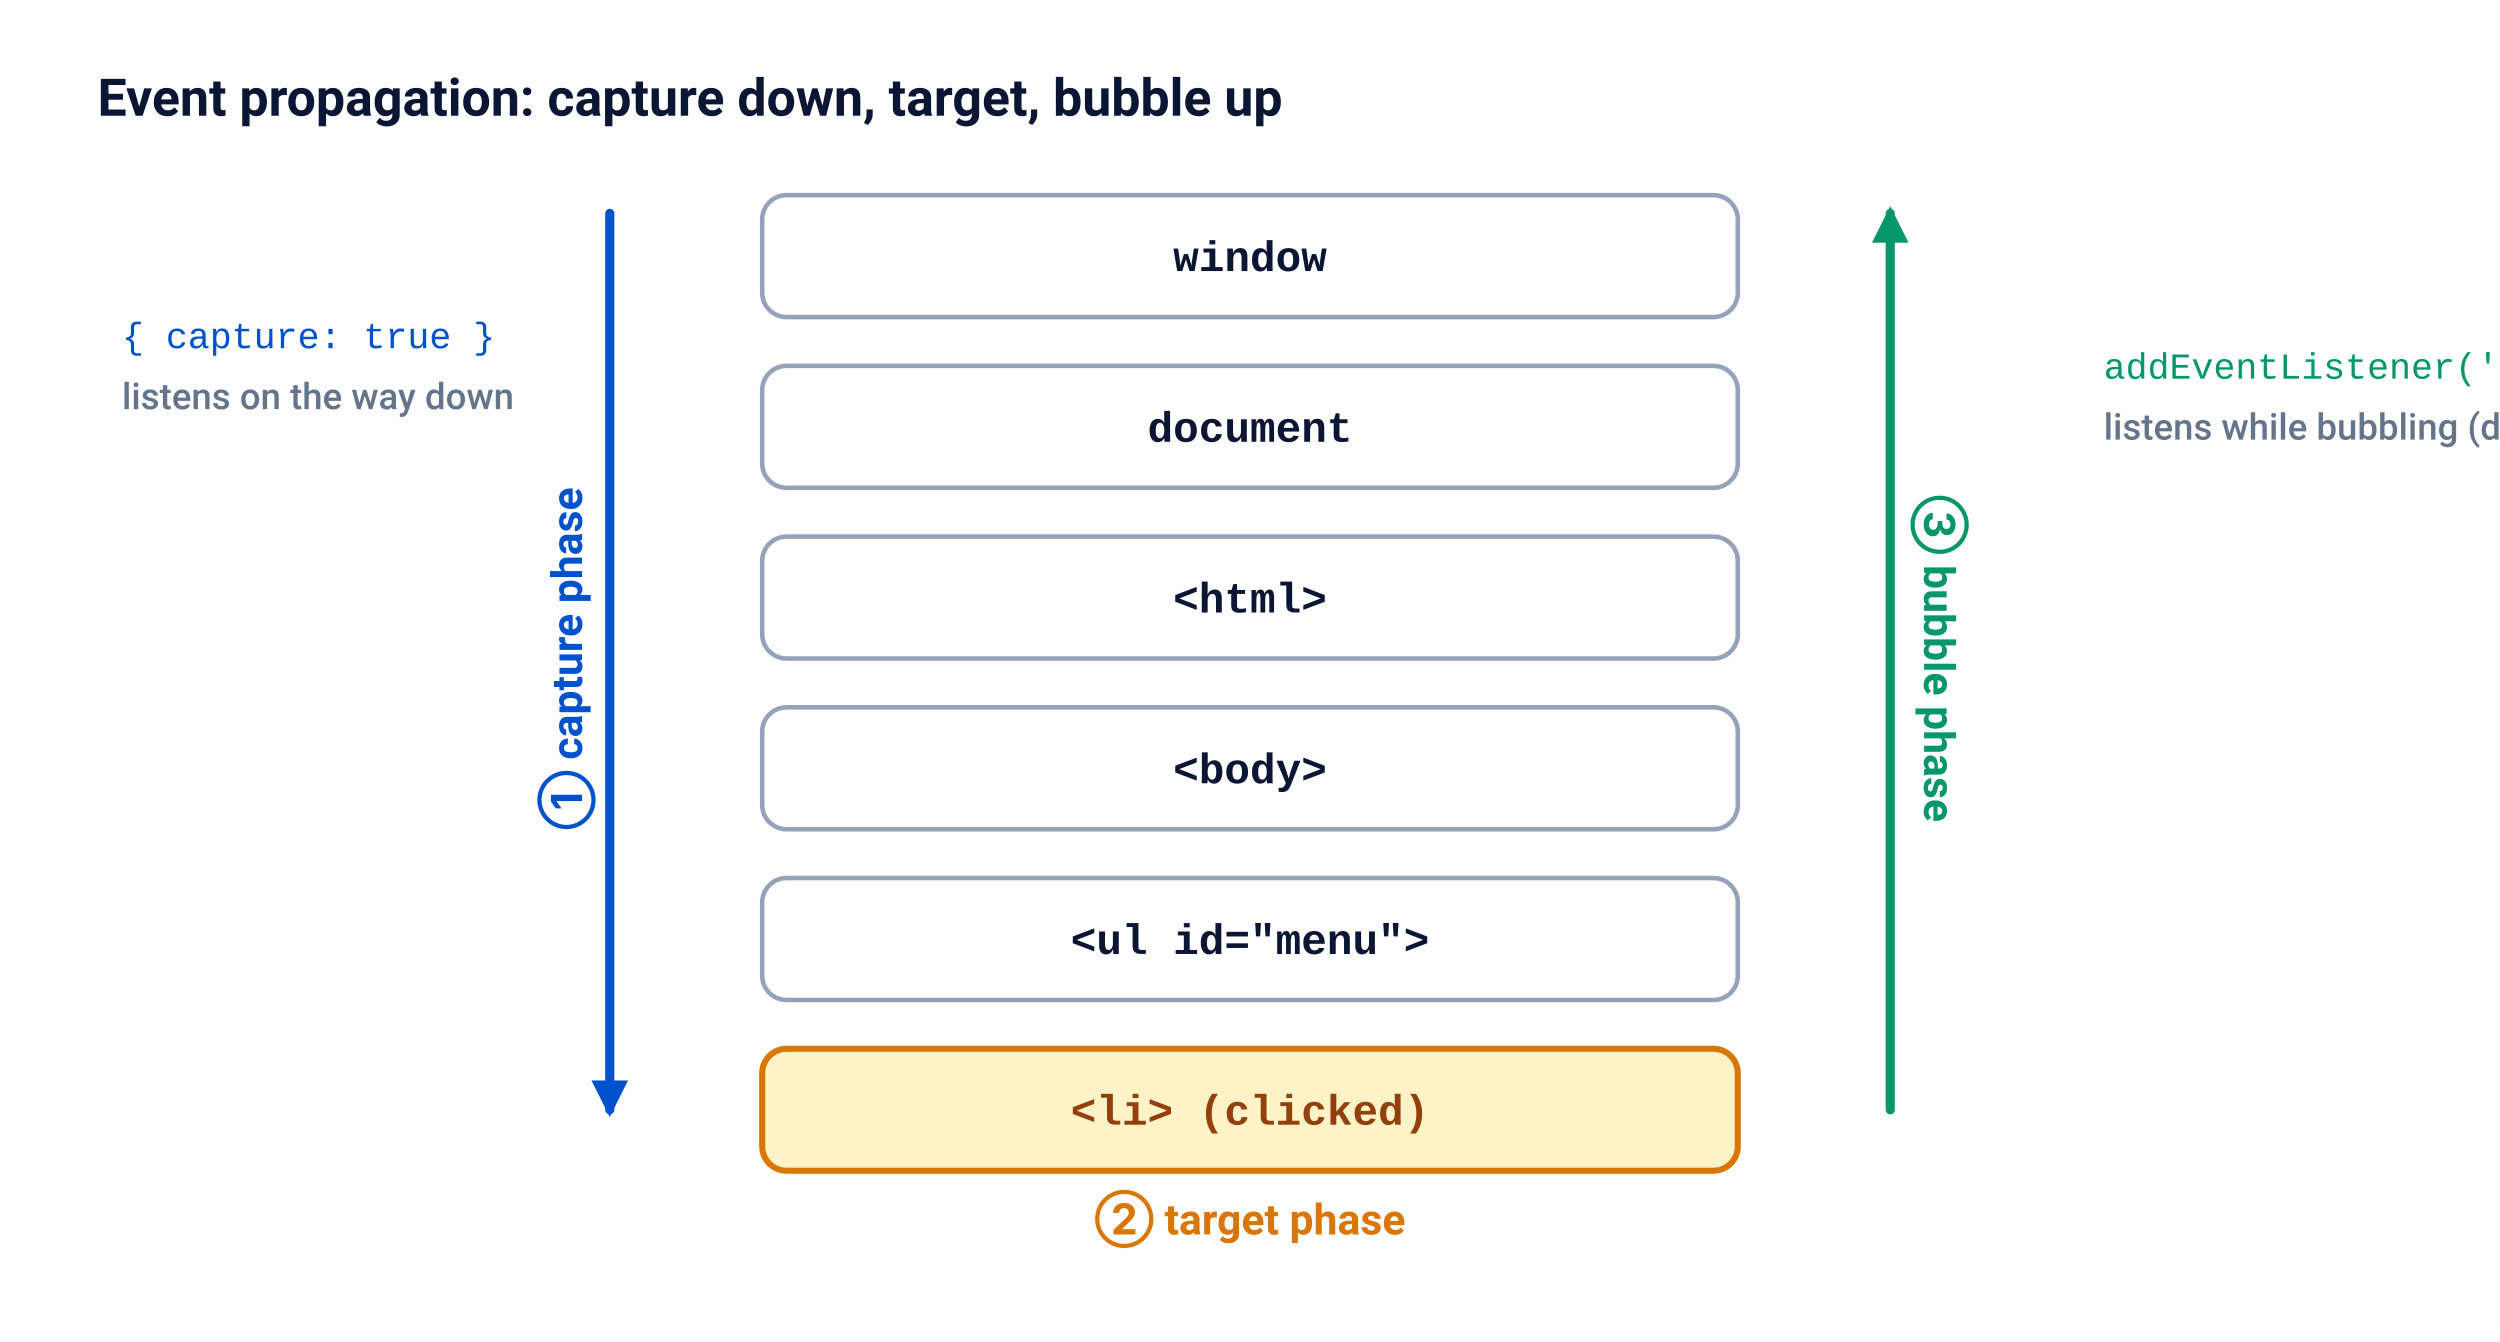
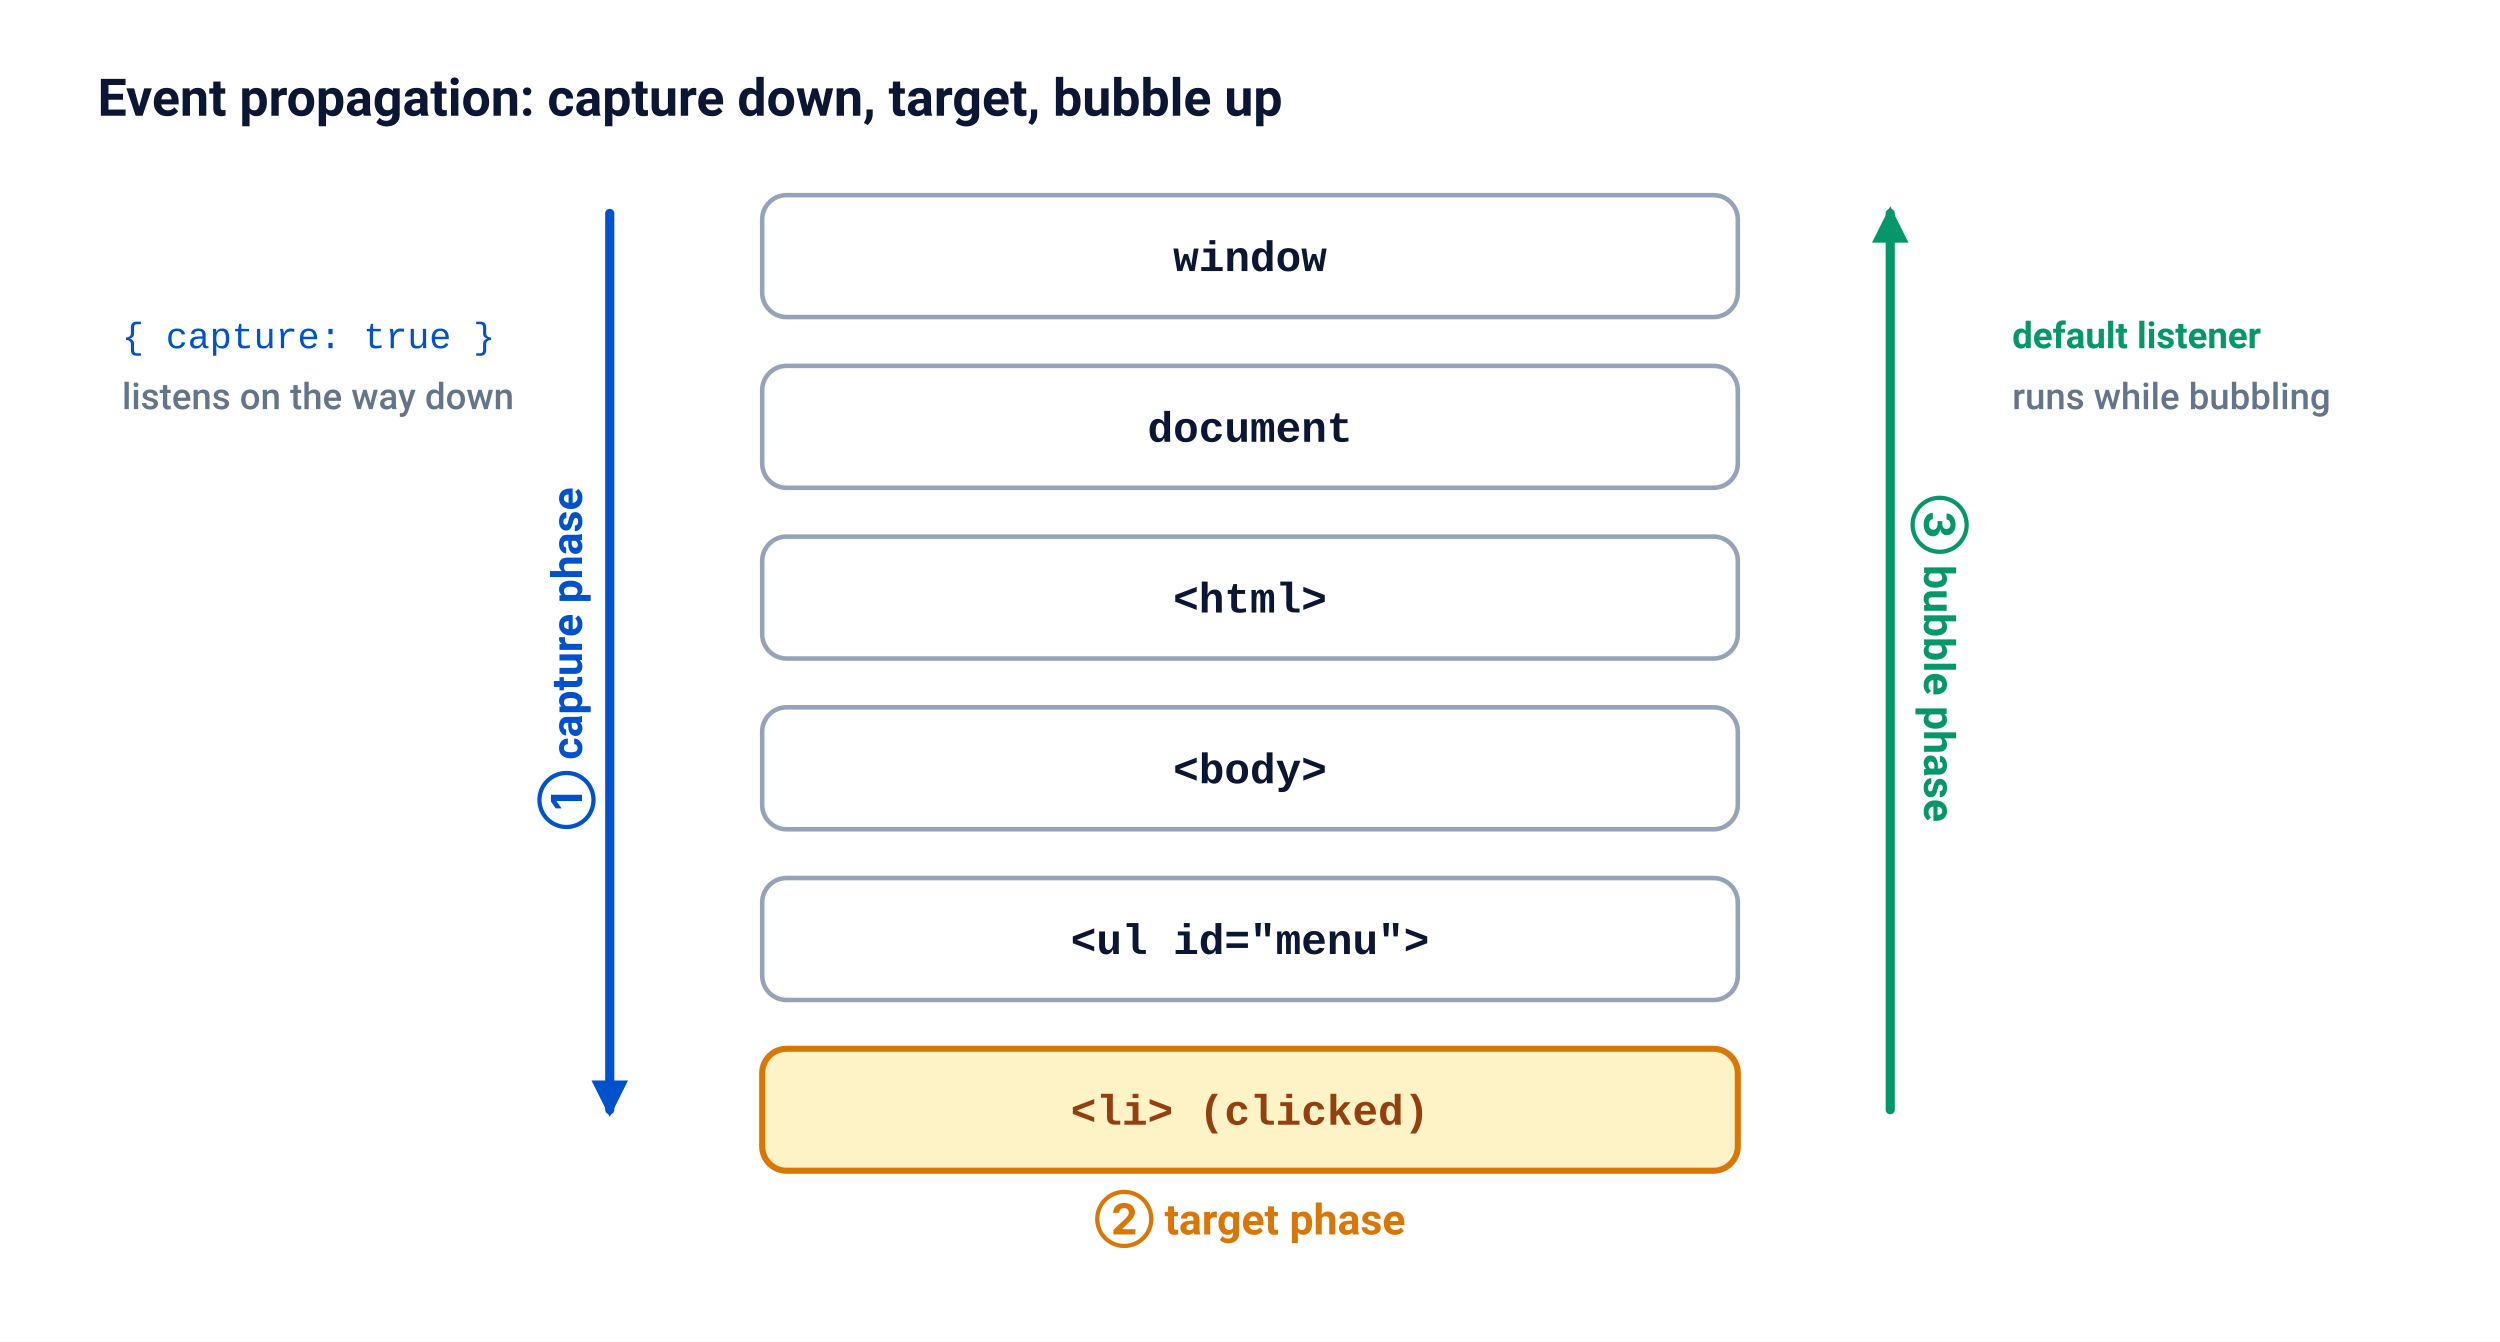
<svg xmlns="http://www.w3.org/2000/svg" width="820" height="440" viewBox="0 0 820 440" role="img" aria-label="A click event travelling down through capture, reaching the target and bubbling back up" font-family="ui-sans-serif, system-ui, -apple-system, 'Segoe UI', Roboto, Helvetica, Arial, sans-serif">
  <defs>
    <marker id="arrow-plain" viewBox="0 0 10 10" refX="8" refY="5" markerUnits="userSpaceOnUse" markerWidth="12" markerHeight="12" orient="auto-start-reverse">
      <path d="M0 0L10 5L0 10z" fill="#64748B" />
    </marker>
    <marker id="arrow-muted" viewBox="0 0 10 10" refX="8" refY="5" markerUnits="userSpaceOnUse" markerWidth="12" markerHeight="12" orient="auto-start-reverse">
      <path d="M0 0L10 5L0 10z" fill="#94A3B8" />
    </marker>
    <marker id="arrow-brand" viewBox="0 0 10 10" refX="8" refY="5" markerUnits="userSpaceOnUse" markerWidth="12" markerHeight="12" orient="auto-start-reverse">
      <path d="M0 0L10 5L0 10z" fill="#0052CC" />
    </marker>
    <marker id="arrow-active" viewBox="0 0 10 10" refX="8" refY="5" markerUnits="userSpaceOnUse" markerWidth="12" markerHeight="12" orient="auto-start-reverse">
      <path d="M0 0L10 5L0 10z" fill="#D97706" />
    </marker>
    <marker id="arrow-good" viewBox="0 0 10 10" refX="8" refY="5" markerUnits="userSpaceOnUse" markerWidth="12" markerHeight="12" orient="auto-start-reverse">
      <path d="M0 0L10 5L0 10z" fill="#059669" />
    </marker>
    <marker id="arrow-bad" viewBox="0 0 10 10" refX="8" refY="5" markerUnits="userSpaceOnUse" markerWidth="12" markerHeight="12" orient="auto-start-reverse">
      <path d="M0 0L10 5L0 10z" fill="#E11D48" />
    </marker>
    <marker id="arrow-special" viewBox="0 0 10 10" refX="8" refY="5" markerUnits="userSpaceOnUse" markerWidth="12" markerHeight="12" orient="auto-start-reverse">
      <path d="M0 0L10 5L0 10z" fill="#7C3AED" />
    </marker>
    <marker id="arrow-ink" viewBox="0 0 10 10" refX="8" refY="5" markerUnits="userSpaceOnUse" markerWidth="12" markerHeight="12" orient="auto-start-reverse">
      <path d="M0 0L10 5L0 10z" fill="#0A1633" />
    </marker>
  </defs>
  <rect width="820" height="440" fill="#FFFFFF" />
  <text x="32" y="32" dy="0.35em" font-size="17" font-weight="700" fill="#0A1633" text-anchor="start">Event propagation: capture down, target, bubble up</text>
  <rect x="250" y="64" width="320" height="40" rx="8" fill="#FFFFFF" stroke="#94A3B8" stroke-width="1.5" />
  <text x="410" y="84" dy="0.35em" font-size="14" font-weight="600" fill="#0A1633" text-anchor="middle" font-family="ui-monospace, SFMono-Regular, Menlo, Consolas, 'Liberation Mono', monospace">window</text>
  <rect x="250" y="120" width="320" height="40" rx="8" fill="#FFFFFF" stroke="#94A3B8" stroke-width="1.5" />
  <text x="410" y="140" dy="0.35em" font-size="14" font-weight="600" fill="#0A1633" text-anchor="middle" font-family="ui-monospace, SFMono-Regular, Menlo, Consolas, 'Liberation Mono', monospace">document</text>
  <rect x="250" y="176" width="320" height="40" rx="8" fill="#FFFFFF" stroke="#94A3B8" stroke-width="1.5" />
  <text x="410" y="196" dy="0.35em" font-size="14" font-weight="600" fill="#0A1633" text-anchor="middle" font-family="ui-monospace, SFMono-Regular, Menlo, Consolas, 'Liberation Mono', monospace">&lt;html&gt;</text>
  <rect x="250" y="232" width="320" height="40" rx="8" fill="#FFFFFF" stroke="#94A3B8" stroke-width="1.5" />
  <text x="410" y="252" dy="0.35em" font-size="14" font-weight="600" fill="#0A1633" text-anchor="middle" font-family="ui-monospace, SFMono-Regular, Menlo, Consolas, 'Liberation Mono', monospace">&lt;body&gt;</text>
  <rect x="250" y="288" width="320" height="40" rx="8" fill="#FFFFFF" stroke="#94A3B8" stroke-width="1.5" />
  <text x="410" y="308" dy="0.35em" font-size="14" font-weight="600" fill="#0A1633" text-anchor="middle" font-family="ui-monospace, SFMono-Regular, Menlo, Consolas, 'Liberation Mono', monospace">&lt;ul id="menu"&gt;</text>
  <rect x="250" y="344" width="320" height="40" rx="8" fill="#FEF3C7" stroke="#D97706" stroke-width="2" />
  <text x="410" y="364" dy="0.35em" font-size="14" font-weight="600" fill="#92400E" text-anchor="middle" font-family="ui-monospace, SFMono-Regular, Menlo, Consolas, 'Liberation Mono', monospace">&lt;li&gt; (clicked)</text>
  <line x1="200" y1="70" x2="200" y2="364" stroke="#0052CC" stroke-width="3" stroke-linecap="round" marker-end="url(#arrow-brand)" />
  <text x="186" y="216" dy="0.35em" font-size="14" font-weight="700" fill="#0052CC" text-anchor="middle" transform="rotate(-90 186 216)">① capture phase</text>
  <line x1="620" y1="364" x2="620" y2="70" stroke="#059669" stroke-width="3" stroke-linecap="round" marker-end="url(#arrow-good)" />
  <text x="636" y="216" dy="0.35em" font-size="14" font-weight="700" fill="#059669" text-anchor="middle" transform="rotate(90 636 216)">③ bubble phase</text>
  <text x="410" y="400" dy="0.35em" font-size="14" font-weight="700" fill="#D97706" text-anchor="middle">② target phase</text>
-   <text x="690" y="120" dy="0.35em" font-size="12" font-weight="500" fill="#059669" text-anchor="start" font-family="ui-monospace, SFMono-Regular, Menlo, Consolas, 'Liberation Mono', monospace">addEventListener('click', fn)</text>
-   <text x="690" y="140" dy="0.35em" font-size="12" font-weight="500" fill="#64748B" text-anchor="start">listens while bubbling (default)</text>
+   <text x="660" y="110" dy="0.35em" font-size="12" font-weight="700" fill="#059669" text-anchor="start">default listener</text>
+   <text x="660" y="130" dy="0.35em" font-size="12" font-weight="500" fill="#64748B" text-anchor="start">runs while bubbling</text>
  <text x="40" y="110" dy="0.35em" font-size="12" font-weight="500" fill="#0052CC" text-anchor="start" font-family="ui-monospace, SFMono-Regular, Menlo, Consolas, 'Liberation Mono', monospace">{ capture: true }</text>
  <text x="40" y="130" dy="0.35em" font-size="12" font-weight="500" fill="#64748B" text-anchor="start">listens on the way down</text>
</svg>
